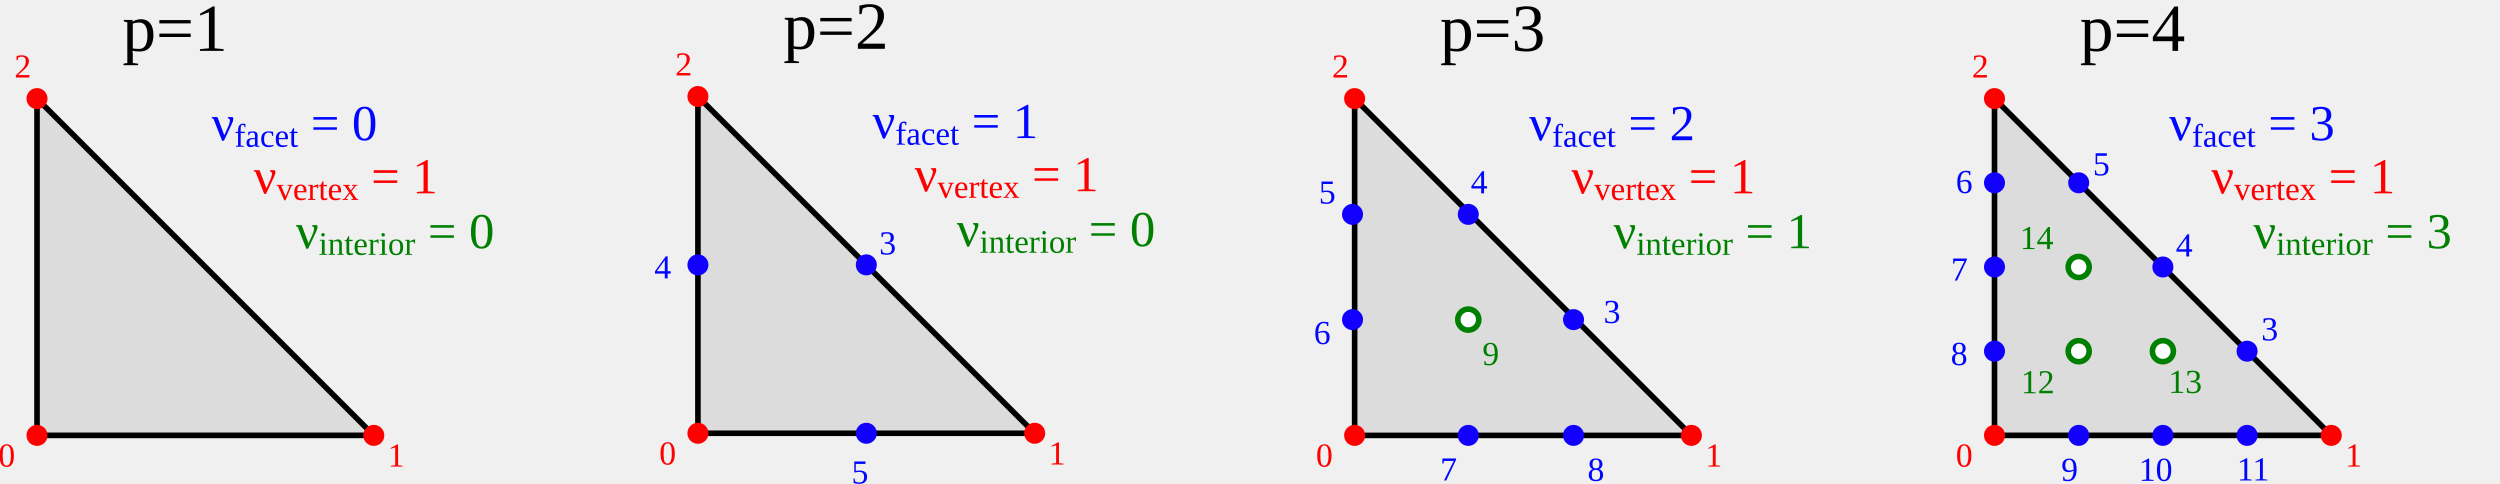
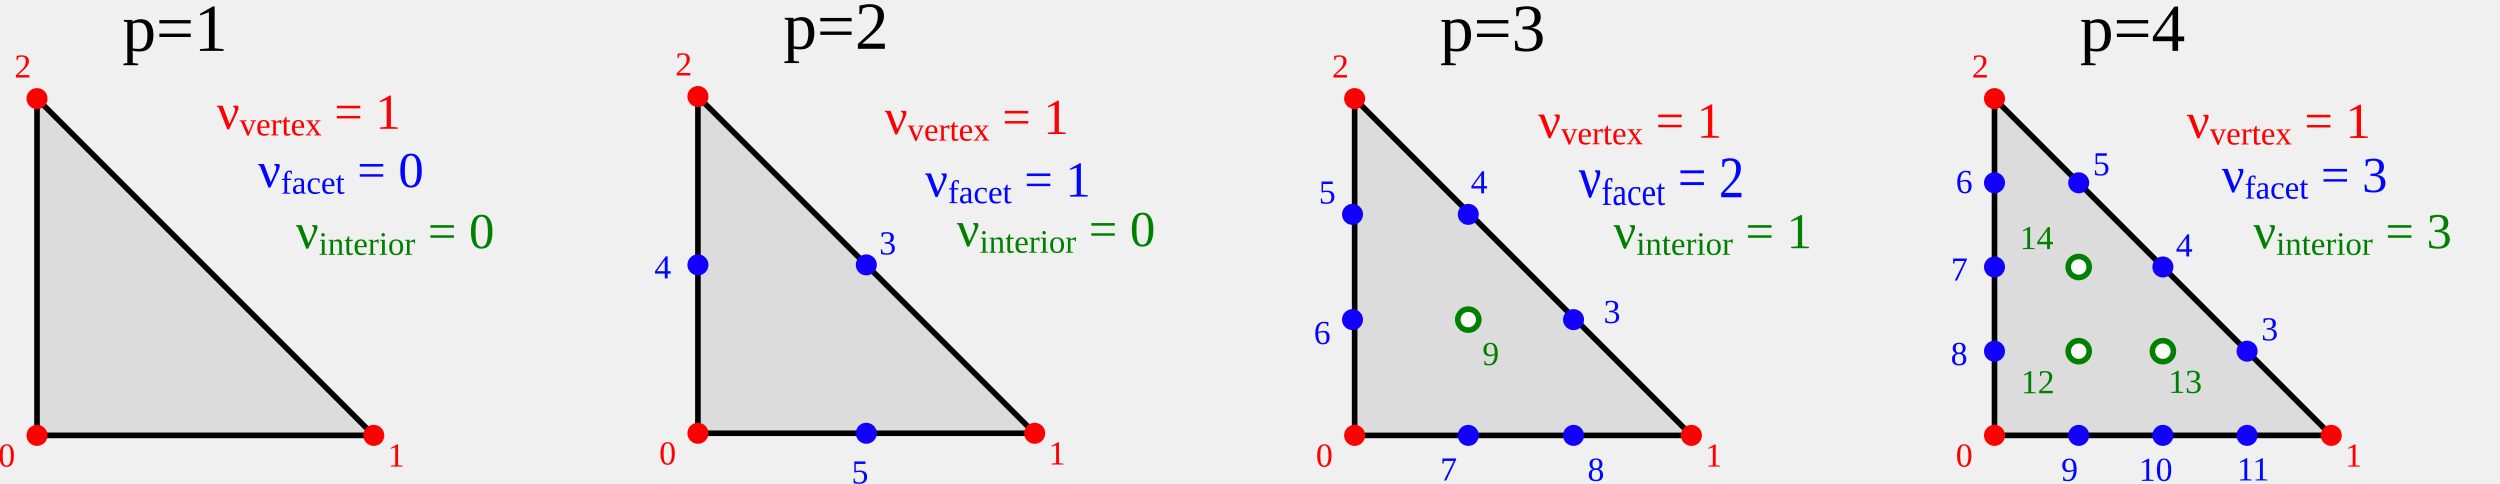
<svg xmlns="http://www.w3.org/2000/svg" width="314.258mm" height="60.814mm" viewBox="0 0 314.258 60.814" version="1.1" id="svg5">
  <defs id="defs2" />
  <g id="layer1" transform="translate(95.93369,-14.06313)">
    <path style="fill:#dcdcdc;fill-opacity:1;stroke:#000000;stroke-width:0.706;stroke-dasharray:none;stroke-opacity:1" d="m 154.781,26.458 v 42.333 l 42.333,10e-7 z" id="path1061" />
    <circle style="fill:#ff0000;fill-opacity:1;stroke:none;stroke-width:0.706;stroke-dasharray:none;stroke-opacity:1" id="path1117" cx="154.781" cy="68.792" r="1.323" />
    <ellipse style="fill:#ff0000;fill-opacity:1;stroke:none;stroke-width:0.706;stroke-dasharray:none;stroke-opacity:1" id="circle1119" cx="197.115" cy="68.792" rx="1.323" ry="1.323" />
    <circle style="fill:#1200ff;fill-opacity:1;stroke:none;stroke-width:0.706;stroke-dasharray:none;stroke-opacity:1" id="circle1127" cx="165.365" cy="68.792" r="1.323" />
    <ellipse style="fill:#1200ff;fill-opacity:1;stroke:none;stroke-width:0.706;stroke-dasharray:none;stroke-opacity:1" id="ellipse1129" cx="175.948" cy="68.792" rx="1.323" ry="1.323" />
    <ellipse style="fill:#1200ff;fill-opacity:1;stroke:none;stroke-width:0.706;stroke-dasharray:none;stroke-opacity:1" id="ellipse1131" cx="186.531" cy="68.792" rx="1.323" ry="1.323" />
    <ellipse style="fill:#1200ff;fill-opacity:1;stroke:none;stroke-width:0.706;stroke-dasharray:none;stroke-opacity:1" id="ellipse1133" cx="186.531" cy="58.208" rx="1.323" ry="1.323" />
    <ellipse style="fill:#ffffff;fill-opacity:1;stroke:#008000;stroke-width:0.706;stroke-dasharray:none;stroke-opacity:1" id="ellipse1135" cx="175.948" cy="58.208" rx="1.323" ry="1.323" />
    <ellipse style="fill:#ffffff;fill-opacity:1;stroke:#008000;stroke-width:0.706;stroke-dasharray:none;stroke-opacity:1" id="ellipse1137" cx="165.365" cy="58.208" rx="1.323" ry="1.323" />
    <ellipse style="fill:#1200ff;fill-opacity:1;stroke:none;stroke-width:0.706;stroke-dasharray:none;stroke-opacity:1" id="ellipse1139" cx="154.781" cy="58.208" rx="1.323" ry="1.323" />
    <ellipse style="fill:#1200ff;fill-opacity:1;stroke:none;stroke-width:0.706;stroke-dasharray:none;stroke-opacity:1" id="ellipse1141" cx="175.948" cy="47.625" rx="1.323" ry="1.323" />
    <ellipse style="fill:#ffffff;fill-opacity:1;stroke:#008000;stroke-width:0.706;stroke-dasharray:none;stroke-opacity:1" id="ellipse1143" cx="165.365" cy="47.625" rx="1.323" ry="1.323" />
    <ellipse style="fill:#1200ff;fill-opacity:1;stroke:none;stroke-width:0.706;stroke-dasharray:none;stroke-opacity:1" id="ellipse1145" cx="154.781" cy="47.625" rx="1.323" ry="1.323" />
    <ellipse style="fill:#1200ff;fill-opacity:1;stroke:none;stroke-width:0.706;stroke-dasharray:none;stroke-opacity:1" id="ellipse1147" cx="165.365" cy="37.042" rx="1.323" ry="1.323" />
    <ellipse style="fill:#1200ff;fill-opacity:1;stroke:none;stroke-width:0.706;stroke-dasharray:none;stroke-opacity:1" id="ellipse1149" cx="154.781" cy="37.042" rx="1.323" ry="1.323" />
    <ellipse style="fill:#ff0000;fill-opacity:1;stroke:none;stroke-width:0.706;stroke-dasharray:none;stroke-opacity:1" id="ellipse1151" cx="154.781" cy="26.458" rx="1.323" ry="1.323" />
    <text xml:space="preserve" style="font-size:4.233px;fill:#ffffff;fill-opacity:1;stroke:#ff0000;stroke-width:0.706;stroke-dasharray:none;stroke-opacity:1" x="149.921" y="72.718" id="text1207">
      <tspan id="tspan1205" style="font-size:4.233px;fill:#ff0000;fill-opacity:1;stroke:none;stroke-width:0.706;stroke-opacity:1" x="149.921" y="72.718">0</tspan>
    </text>
    <text xml:space="preserve" style="font-size:4.233px;fill:#ffffff;fill-opacity:1;stroke:#ff0000;stroke-width:0.706;stroke-dasharray:none;stroke-opacity:1" x="198.869" y="72.718" id="text1263">
      <tspan id="tspan1261" style="font-size:4.233px;fill:#ff0000;fill-opacity:1;stroke:none;stroke-width:0.706;stroke-opacity:1" x="198.869" y="72.718">1</tspan>
    </text>
    <text xml:space="preserve" style="font-size:4.233px;fill:#ffffff;fill-opacity:1;stroke:#ff0000;stroke-width:0.706;stroke-dasharray:none;stroke-opacity:1" x="151.932" y="23.812" id="text1267">
      <tspan id="tspan1265" style="font-size:4.233px;fill:#ff0000;fill-opacity:1;stroke:none;stroke-width:0.706;stroke-opacity:1" x="151.932" y="23.812">2</tspan>
    </text>
    <text xml:space="preserve" style="font-size:4.233px;fill:#0006ff;fill-opacity:1;stroke:none;stroke-width:0.706;stroke-dasharray:none;stroke-opacity:1" x="185.253" y="74.46" id="text1373">
      <tspan id="tspan1371" style="font-size:4.233px;fill:#0006ff;fill-opacity:1;stroke:none;stroke-width:0.706;stroke-opacity:1" x="185.253" y="74.46">11</tspan>
    </text>
    <text xml:space="preserve" style="font-size:4.233px;fill:#0006ff;fill-opacity:1;stroke:none;stroke-width:0.706;stroke-dasharray:none;stroke-opacity:1" x="188.32" y="56.843" id="text1479">
      <tspan id="tspan1477" style="font-size:4.233px;fill:#0006ff;fill-opacity:1;stroke:none;stroke-width:0.706;stroke-opacity:1" x="188.32" y="56.843">3</tspan>
    </text>
    <text xml:space="preserve" style="font-size:4.233px;fill:#0006ff;fill-opacity:1;stroke:none;stroke-width:0.706;stroke-dasharray:none;stroke-opacity:1" x="177.58" y="46.302" id="text1483">
      <tspan id="tspan1481" style="font-size:4.233px;fill:#0006ff;fill-opacity:1;stroke:none;stroke-width:0.706;stroke-opacity:1" x="177.58" y="46.302">4</tspan>
    </text>
    <text xml:space="preserve" style="font-size:4.233px;fill:#0006ff;fill-opacity:1;stroke:none;stroke-width:0.706;stroke-dasharray:none;stroke-opacity:1" x="167.153" y="36.096" id="text1487">
      <tspan id="tspan1485" style="font-size:4.233px;fill:#0006ff;fill-opacity:1;stroke:none;stroke-width:0.706;stroke-opacity:1" x="167.153" y="36.096">5</tspan>
    </text>
    <text xml:space="preserve" style="font-size:4.233px;fill:#0006ff;fill-opacity:1;stroke:none;stroke-width:0.706;stroke-dasharray:none;stroke-opacity:1" x="149.913" y="38.322" id="text1491">
      <tspan id="tspan1489" style="font-size:4.233px;fill:#0006ff;fill-opacity:1;stroke:none;stroke-width:0.706;stroke-opacity:1" x="149.913" y="38.322">6</tspan>
    </text>
    <text xml:space="preserve" style="font-size:4.233px;fill:#0006ff;fill-opacity:1;stroke:none;stroke-width:0.706;stroke-dasharray:none;stroke-opacity:1" x="149.303" y="49.325" id="text1495">
      <tspan id="tspan1493" style="font-size:4.233px;fill:#0006ff;fill-opacity:1;stroke:none;stroke-width:0.706;stroke-opacity:1" x="149.303" y="49.325">7</tspan>
    </text>
    <text xml:space="preserve" style="font-size:4.233px;fill:#0006ff;fill-opacity:1;stroke:none;stroke-width:0.706;stroke-dasharray:none;stroke-opacity:1" x="149.282" y="59.95" id="text1499">
      <tspan id="tspan1497" style="font-size:4.233px;fill:#0006ff;fill-opacity:1;stroke:none;stroke-width:0.706;stroke-opacity:1" x="149.282" y="59.95">8</tspan>
    </text>
    <text xml:space="preserve" style="font-size:4.233px;fill:#0006ff;fill-opacity:1;stroke:none;stroke-width:0.706;stroke-dasharray:none;stroke-opacity:1" x="163.163" y="74.502" id="text1503">
      <tspan id="tspan1501" style="font-size:4.233px;fill:#0006ff;fill-opacity:1;stroke:none;stroke-width:0.706;stroke-opacity:1" x="163.163" y="74.502">9</tspan>
    </text>
    <text xml:space="preserve" style="font-size:4.233px;fill:#0006ff;fill-opacity:1;stroke:none;stroke-width:0.706;stroke-dasharray:none;stroke-opacity:1" x="172.925" y="74.507" id="text1511">
      <tspan id="tspan1509" style="font-size:4.233px;fill:#0006ff;fill-opacity:1;stroke:none;stroke-width:0.706;stroke-opacity:1" x="172.925" y="74.507">10</tspan>
    </text>
    <text xml:space="preserve" style="font-size:4.233px;fill:#008000;fill-opacity:1;stroke:none;stroke-width:0.706;stroke-dasharray:none;stroke-opacity:1" x="176.638" y="63.458" id="text1515">
      <tspan id="tspan1513" style="font-size:4.233px;fill:#008000;fill-opacity:1;stroke:none;stroke-width:0.706;stroke-opacity:1" x="176.638" y="63.458">13</tspan>
    </text>
    <text xml:space="preserve" style="font-size:4.233px;fill:#008000;fill-opacity:1;stroke:none;stroke-width:0.706;stroke-dasharray:none;stroke-opacity:1" x="158.096" y="63.5" id="text1519">
      <tspan id="tspan1517" style="font-size:4.233px;fill:#008000;fill-opacity:1;stroke:none;stroke-width:0.706;stroke-opacity:1" x="158.096" y="63.5">12</tspan>
    </text>
    <text xml:space="preserve" style="font-size:4.233px;fill:#008000;fill-opacity:1;stroke:none;stroke-width:0.706;stroke-dasharray:none;stroke-opacity:1" x="157.96" y="45.373" id="text1523">
      <tspan id="tspan1521" style="font-size:4.233px;fill:#008000;fill-opacity:1;stroke:none;stroke-width:0.706;stroke-opacity:1" x="157.96" y="45.373">14</tspan>
    </text>
-     <text xml:space="preserve" style="font-size:6.35px;fill:#0006ff;fill-opacity:1;stroke:none;stroke-width:0.706;stroke-dasharray:none;stroke-opacity:1" x="176.731" y="31.686" id="text1629">
-       <tspan id="tspan1627" style="font-size:6.35px;stroke-width:0.706" x="176.731" y="31.686">ν<tspan style="font-size:65%;baseline-shift:sub" id="tspan2357">facet</tspan> = 3</tspan>
+     <text xml:space="preserve" style="font-size:6.35px;fill:#0006ff;fill-opacity:1;stroke:none;stroke-width:0.706;stroke-dasharray:none;stroke-opacity:1" x="183.352" y="38.201" id="text1629">
+       <tspan id="tspan1627" style="font-size:6.35px;stroke-width:0.706" x="183.352" y="38.201">ν<tspan style="font-size:65%;baseline-shift:sub" id="tspan2357">facet</tspan> = 3</tspan>
    </text>
    <text xml:space="preserve" style="font-size:6.35px;fill:#0006ff;fill-opacity:1;stroke:none;stroke-width:0.706;stroke-dasharray:none;stroke-opacity:1" x="54.24" y="63.5" id="text2361">
      <tspan id="tspan2359" style="stroke-width:0.706" x="54.24" y="63.5" />
    </text>
-     <text xml:space="preserve" style="font-size:6.35px;fill:#ff0000;fill-opacity:1;stroke:none;stroke-width:0.706;stroke-dasharray:none;stroke-opacity:1" x="182.023" y="38.365" id="text2365">
-       <tspan id="tspan2363" style="fill:#ff0000;fill-opacity:1;stroke-width:0.706" x="182.023" y="38.365">ν<tspan style="font-size:65%;baseline-shift:sub" id="tspan2473">vertex</tspan> = 1</tspan>
+     <text xml:space="preserve" style="font-size:6.35px;fill:#ff0000;fill-opacity:1;stroke:none;stroke-width:0.706;stroke-dasharray:none;stroke-opacity:1" x="178.972" y="31.396" id="text2365">
+       <tspan id="tspan2363" style="fill:#ff0000;fill-opacity:1;stroke-width:0.706" x="178.972" y="31.396">ν<tspan style="font-size:65%;baseline-shift:sub" id="tspan2473">vertex</tspan> = 1</tspan>
    </text>
    <text xml:space="preserve" style="font-size:6.35px;fill:#008000;fill-opacity:1;stroke:none;stroke-width:0.706;stroke-dasharray:none;stroke-opacity:1" x="187.314" y="45.269" id="text2369">
      <tspan id="tspan2367" style="fill:#008000;fill-opacity:1;stroke-width:0.706" x="187.314" y="45.269">ν<tspan style="font-size:65%;baseline-shift:sub" id="tspan2475">interior</tspan> = 3</tspan>
    </text>
    <text xml:space="preserve" style="font-size:8.467px;fill:#008000;fill-opacity:1;stroke:none;stroke-width:0.706;stroke-dasharray:none;stroke-opacity:1" x="165.506" y="20.458" id="text2479">
      <tspan id="tspan2477" style="font-size:8.467px;fill:#000000;fill-opacity:1;stroke-width:0.706" x="165.506" y="20.458">p=4</tspan>
    </text>
    <path style="fill:#dcdcdc;fill-opacity:1;stroke:#000000;stroke-width:0.706;stroke-dasharray:none;stroke-opacity:1" d="M -8.202,26.194 V 68.527 l 42.333,10e-7 z" id="path2583" />
    <circle style="fill:#ff0000;fill-opacity:1;stroke:none;stroke-width:0.706;stroke-dasharray:none;stroke-opacity:1" id="circle2585" cx="-8.202" cy="68.527" r="1.323" />
    <ellipse style="fill:#ff0000;fill-opacity:1;stroke:none;stroke-width:0.706;stroke-dasharray:none;stroke-opacity:1" id="ellipse2587" cx="34.131" cy="68.527" rx="1.323" ry="1.323" />
    <ellipse style="fill:#1200ff;fill-opacity:1;stroke:none;stroke-width:0.706;stroke-dasharray:none;stroke-opacity:1" id="ellipse2591" cx="12.965" cy="68.527" rx="1.323" ry="1.323" />
    <ellipse style="fill:#1200ff;fill-opacity:1;stroke:none;stroke-width:0.706;stroke-dasharray:none;stroke-opacity:1" id="ellipse2603" cx="12.965" cy="47.36" rx="1.323" ry="1.323" />
    <ellipse style="fill:#1200ff;fill-opacity:1;stroke:none;stroke-width:0.706;stroke-dasharray:none;stroke-opacity:1" id="ellipse2607" cx="-8.202" cy="47.36" rx="1.323" ry="1.323" />
    <ellipse style="fill:#ff0000;fill-opacity:1;stroke:none;stroke-width:0.706;stroke-dasharray:none;stroke-opacity:1" id="ellipse2613" cx="-8.202" cy="26.194" rx="1.323" ry="1.323" />
    <text xml:space="preserve" style="font-size:4.233px;fill:#ffffff;fill-opacity:1;stroke:#ff0000;stroke-width:0.706;stroke-dasharray:none;stroke-opacity:1" x="-13.062" y="72.453" id="text2617">
      <tspan id="tspan2615" style="font-size:4.233px;fill:#ff0000;fill-opacity:1;stroke:none;stroke-width:0.706;stroke-opacity:1" x="-13.062" y="72.453">0</tspan>
    </text>
    <text xml:space="preserve" style="font-size:4.233px;fill:#ffffff;fill-opacity:1;stroke:#ff0000;stroke-width:0.706;stroke-dasharray:none;stroke-opacity:1" x="35.886" y="72.453" id="text2621">
      <tspan id="tspan2619" style="font-size:4.233px;fill:#ff0000;fill-opacity:1;stroke:none;stroke-width:0.706;stroke-opacity:1" x="35.886" y="72.453">1</tspan>
    </text>
    <text xml:space="preserve" style="font-size:4.233px;fill:#ffffff;fill-opacity:1;stroke:#ff0000;stroke-width:0.706;stroke-dasharray:none;stroke-opacity:1" x="-11.051" y="23.548" id="text2625">
      <tspan id="tspan2623" style="font-size:4.233px;fill:#ff0000;fill-opacity:1;stroke:none;stroke-width:0.706;stroke-opacity:1" x="-11.051" y="23.548">2</tspan>
    </text>
    <text xml:space="preserve" style="font-size:4.233px;fill:#0006ff;fill-opacity:1;stroke:none;stroke-width:0.706;stroke-dasharray:none;stroke-opacity:1" x="14.597" y="46.037" id="text2637">
      <tspan id="tspan2635" style="font-size:4.233px;fill:#0006ff;fill-opacity:1;stroke:none;stroke-width:0.706;stroke-opacity:1" x="14.597" y="46.037">3</tspan>
    </text>
    <text xml:space="preserve" style="font-size:4.233px;fill:#0006ff;fill-opacity:1;stroke:none;stroke-width:0.706;stroke-dasharray:none;stroke-opacity:1" x="-13.68" y="49.06" id="text2649">
      <tspan id="tspan2647" style="font-size:4.233px;fill:#0006ff;fill-opacity:1;stroke:none;stroke-width:0.706;stroke-opacity:1" x="-13.68" y="49.06">4</tspan>
    </text>
    <text xml:space="preserve" style="font-size:4.233px;fill:#0006ff;fill-opacity:1;stroke:none;stroke-width:0.706;stroke-dasharray:none;stroke-opacity:1" x="11.11" y="74.835" id="text2661">
      <tspan id="tspan2659" style="font-size:4.233px;fill:#0006ff;fill-opacity:1;stroke:none;stroke-width:0.706;stroke-opacity:1" x="11.11" y="74.835">5</tspan>
    </text>
-     <text xml:space="preserve" style="font-size:6.35px;fill:#0006ff;fill-opacity:1;stroke:none;stroke-width:0.706;stroke-dasharray:none;stroke-opacity:1" x="13.748" y="31.422" id="text2679">
-       <tspan id="tspan2677" style="font-size:6.35px;stroke-width:0.706" x="13.748" y="31.422">ν<tspan style="font-size:65%;baseline-shift:sub" id="tspan2675">facet</tspan> = 1</tspan>
+     <text xml:space="preserve" style="font-size:6.35px;fill:#0006ff;fill-opacity:1;stroke:none;stroke-width:0.706;stroke-dasharray:none;stroke-opacity:1" x="20.354" y="38.775" id="text2679">
+       <tspan id="tspan2677" style="font-size:6.35px;stroke-width:0.706" x="20.354" y="38.775">ν<tspan style="font-size:65%;baseline-shift:sub" id="tspan2675">facet</tspan> = 1</tspan>
    </text>
-     <text xml:space="preserve" style="font-size:6.35px;fill:#ff0000;fill-opacity:1;stroke:none;stroke-width:0.706;stroke-dasharray:none;stroke-opacity:1" x="19.039" y="38.1" id="text2685">
-       <tspan id="tspan2683" style="fill:#ff0000;fill-opacity:1;stroke-width:0.706" x="19.039" y="38.1">ν<tspan style="font-size:65%;baseline-shift:sub" id="tspan2681">vertex</tspan> = 1</tspan>
+     <text xml:space="preserve" style="font-size:6.35px;fill:#ff0000;fill-opacity:1;stroke:none;stroke-width:0.706;stroke-dasharray:none;stroke-opacity:1" x="15.286" y="30.91" id="text2685">
+       <tspan id="tspan2683" style="fill:#ff0000;fill-opacity:1;stroke-width:0.706" x="15.286" y="30.91">ν<tspan style="font-size:65%;baseline-shift:sub" id="tspan2681">vertex</tspan> = 1</tspan>
    </text>
    <text xml:space="preserve" style="font-size:6.35px;fill:#008000;fill-opacity:1;stroke:none;stroke-width:0.706;stroke-dasharray:none;stroke-opacity:1" x="24.331" y="45.005" id="text2691">
      <tspan id="tspan2689" style="fill:#008000;fill-opacity:1;stroke-width:0.706" x="24.331" y="45.005">ν<tspan style="font-size:65%;baseline-shift:sub" id="tspan2687">interior</tspan> = 0</tspan>
    </text>
    <text xml:space="preserve" style="font-size:8.467px;fill:#008000;fill-opacity:1;stroke:none;stroke-width:0.706;stroke-dasharray:none;stroke-opacity:1" x="2.523" y="20.193" id="text2695">
      <tspan id="tspan2693" style="font-size:8.467px;fill:#000000;fill-opacity:1;stroke-width:0.706" x="2.523" y="20.193">p=2</tspan>
    </text>
    <path style="fill:#dcdcdc;fill-opacity:1;stroke:#000000;stroke-width:0.706;stroke-dasharray:none;stroke-opacity:1" d="M 74.348,26.458 V 68.792 l 42.333,10e-7 z" id="path2697" />
    <circle style="fill:#ff0000;fill-opacity:1;stroke:none;stroke-width:0.706;stroke-dasharray:none;stroke-opacity:1" id="circle2699" cx="74.348" cy="68.792" r="1.323" />
    <ellipse style="fill:#ff0000;fill-opacity:1;stroke:none;stroke-width:0.706;stroke-dasharray:none;stroke-opacity:1" id="ellipse2701" cx="116.681" cy="68.792" rx="1.323" ry="1.323" />
    <circle style="fill:#1200ff;fill-opacity:1;stroke:none;stroke-width:0.706;stroke-dasharray:none;stroke-opacity:1" id="circle2703" cx="88.635" cy="68.792" r="1.323" />
    <ellipse style="fill:#1200ff;fill-opacity:1;stroke:none;stroke-width:0.706;stroke-dasharray:none;stroke-opacity:1" id="ellipse2707" cx="101.865" cy="68.792" rx="1.323" ry="1.323" />
    <ellipse style="fill:#1200ff;fill-opacity:1;stroke:none;stroke-width:0.706;stroke-dasharray:none;stroke-opacity:1" id="ellipse2709" cx="101.865" cy="54.24" rx="1.323" ry="1.323" />
    <ellipse style="fill:#ffffff;fill-opacity:1;stroke:#008000;stroke-width:0.706;stroke-dasharray:none;stroke-opacity:1" id="ellipse2713" cx="88.635" cy="54.24" rx="1.323" ry="1.323" />
    <ellipse style="fill:#1200ff;fill-opacity:1;stroke:none;stroke-width:0.706;stroke-dasharray:none;stroke-opacity:1" id="ellipse2715" cx="74.083" cy="54.24" rx="1.323" ry="1.323" />
    <ellipse style="fill:#1200ff;fill-opacity:1;stroke:none;stroke-width:0.706;stroke-dasharray:none;stroke-opacity:1" id="ellipse2723" cx="88.635" cy="41.01" rx="1.323" ry="1.323" />
    <ellipse style="fill:#1200ff;fill-opacity:1;stroke:none;stroke-width:0.706;stroke-dasharray:none;stroke-opacity:1" id="ellipse2725" cx="74.083" cy="41.01" rx="1.323" ry="1.323" />
    <ellipse style="fill:#ff0000;fill-opacity:1;stroke:none;stroke-width:0.706;stroke-dasharray:none;stroke-opacity:1" id="ellipse2727" cx="74.348" cy="26.458" rx="1.323" ry="1.323" />
    <text xml:space="preserve" style="font-size:4.233px;fill:#ffffff;fill-opacity:1;stroke:#ff0000;stroke-width:0.706;stroke-dasharray:none;stroke-opacity:1" x="69.488" y="72.718" id="text2731">
      <tspan id="tspan2729" style="font-size:4.233px;fill:#ff0000;fill-opacity:1;stroke:none;stroke-width:0.706;stroke-opacity:1" x="69.488" y="72.718">0</tspan>
    </text>
    <text xml:space="preserve" style="font-size:4.233px;fill:#ffffff;fill-opacity:1;stroke:#ff0000;stroke-width:0.706;stroke-dasharray:none;stroke-opacity:1" x="118.436" y="72.718" id="text2735">
      <tspan id="tspan2733" style="font-size:4.233px;fill:#ff0000;fill-opacity:1;stroke:none;stroke-width:0.706;stroke-opacity:1" x="118.436" y="72.718">1</tspan>
    </text>
    <text xml:space="preserve" style="font-size:4.233px;fill:#ffffff;fill-opacity:1;stroke:#ff0000;stroke-width:0.706;stroke-dasharray:none;stroke-opacity:1" x="71.499" y="23.813" id="text2739">
      <tspan id="tspan2737" style="font-size:4.233px;fill:#ff0000;fill-opacity:1;stroke:none;stroke-width:0.706;stroke-opacity:1" x="71.499" y="23.813">2</tspan>
    </text>
    <text xml:space="preserve" style="font-size:4.233px;fill:#0006ff;fill-opacity:1;stroke:none;stroke-width:0.706;stroke-dasharray:none;stroke-opacity:1" x="103.624" y="74.502" id="text2743">
      <tspan id="tspan2741" style="font-size:4.233px;fill:#0006ff;fill-opacity:1;stroke:none;stroke-width:0.706;stroke-opacity:1" x="103.624" y="74.502">8</tspan>
    </text>
    <text xml:space="preserve" style="font-size:4.233px;fill:#0006ff;fill-opacity:1;stroke:none;stroke-width:0.706;stroke-dasharray:none;stroke-opacity:1" x="105.643" y="54.659" id="text2747">
      <tspan id="tspan2745" style="font-size:4.233px;fill:#0006ff;fill-opacity:1;stroke:none;stroke-width:0.706;stroke-opacity:1" x="105.643" y="54.659">3</tspan>
    </text>
    <text xml:space="preserve" style="font-size:4.233px;fill:#0006ff;fill-opacity:1;stroke:none;stroke-width:0.706;stroke-dasharray:none;stroke-opacity:1" x="88.944" y="38.365" id="text2755">
      <tspan id="tspan2753" style="font-size:4.233px;fill:#0006ff;fill-opacity:1;stroke:none;stroke-width:0.706;stroke-opacity:1" x="88.944" y="38.365">4</tspan>
    </text>
    <text xml:space="preserve" style="font-size:4.233px;fill:#0006ff;fill-opacity:1;stroke:none;stroke-width:0.706;stroke-dasharray:none;stroke-opacity:1" x="69.848" y="39.645" id="text2759">
      <tspan id="tspan2757" style="font-size:4.233px;fill:#0006ff;fill-opacity:1;stroke:none;stroke-width:0.706;stroke-opacity:1" x="69.848" y="39.645">5</tspan>
    </text>
    <text xml:space="preserve" style="font-size:4.233px;fill:#0006ff;fill-opacity:1;stroke:none;stroke-width:0.706;stroke-dasharray:none;stroke-opacity:1" x="69.215" y="57.305" id="text2767">
      <tspan id="tspan2765" style="font-size:4.233px;fill:#0006ff;fill-opacity:1;stroke:none;stroke-width:0.706;stroke-opacity:1" x="69.215" y="57.305">6</tspan>
    </text>
    <text xml:space="preserve" style="font-size:4.233px;fill:#0006ff;fill-opacity:1;stroke:none;stroke-width:0.706;stroke-dasharray:none;stroke-opacity:1" x="85.098" y="74.46" id="text2771">
      <tspan id="tspan2769" style="font-size:4.233px;fill:#0006ff;fill-opacity:1;stroke:none;stroke-width:0.706;stroke-opacity:1" x="85.098" y="74.46">7</tspan>
    </text>
    <text xml:space="preserve" style="font-size:4.233px;fill:#008000;fill-opacity:1;stroke:none;stroke-width:0.706;stroke-dasharray:none;stroke-opacity:1" x="90.403" y="59.95" id="text2783">
      <tspan id="tspan2781" style="font-size:4.233px;fill:#008000;fill-opacity:1;stroke:none;stroke-width:0.706;stroke-opacity:1" x="90.403" y="59.95">9</tspan>
    </text>
-     <text xml:space="preserve" style="font-size:6.35px;fill:#0006ff;fill-opacity:1;stroke:none;stroke-width:0.706;stroke-dasharray:none;stroke-opacity:1" x="96.298" y="31.687" id="text2793">
-       <tspan id="tspan2791" style="font-size:6.35px;stroke-width:0.706" x="96.298" y="31.687">ν<tspan style="font-size:65%;baseline-shift:sub" id="tspan2789">facet</tspan> = 2</tspan>
+     <text xml:space="preserve" style="font-size:6.859px;fill:#0006ff;fill-opacity:1;stroke:none;stroke-width:0.762;stroke-dasharray:none;stroke-opacity:1" x="110.72" y="35.981" id="text2793" transform="scale(0.9258168,1.080127)">
+       <tspan id="tspan2791" style="font-size:6.859px;stroke-width:0.762" x="110.72" y="35.981">ν<tspan style="font-size:4.458px;baseline-shift:sub;stroke-width:0.762" id="tspan2789">facet</tspan> = 2</tspan>
    </text>
-     <text xml:space="preserve" style="font-size:6.35px;fill:#ff0000;fill-opacity:1;stroke:none;stroke-width:0.706;stroke-dasharray:none;stroke-opacity:1" x="101.589" y="38.365" id="text2799">
-       <tspan id="tspan2797" style="fill:#ff0000;fill-opacity:1;stroke-width:0.706" x="101.589" y="38.365">ν<tspan style="font-size:65%;baseline-shift:sub" id="tspan2795">vertex</tspan> = 1</tspan>
+     <text xml:space="preserve" style="font-size:6.35px;fill:#ff0000;fill-opacity:1;stroke:none;stroke-width:0.706;stroke-dasharray:none;stroke-opacity:1" x="97.421" y="31.372" id="text2799">
+       <tspan id="tspan2797" style="fill:#ff0000;fill-opacity:1;stroke-width:0.706" x="97.421" y="31.372">ν<tspan style="font-size:65%;baseline-shift:sub" id="tspan2795">vertex</tspan> = 1</tspan>
    </text>
    <text xml:space="preserve" style="font-size:6.35px;fill:#008000;fill-opacity:1;stroke:none;stroke-width:0.706;stroke-dasharray:none;stroke-opacity:1" x="106.881" y="45.269" id="text2805">
      <tspan id="tspan2803" style="fill:#008000;fill-opacity:1;stroke-width:0.706" x="106.881" y="45.269">ν<tspan style="font-size:65%;baseline-shift:sub" id="tspan2801">interior</tspan> = 1</tspan>
    </text>
    <text xml:space="preserve" style="font-size:8.467px;fill:#008000;fill-opacity:1;stroke:none;stroke-width:0.706;stroke-dasharray:none;stroke-opacity:1" x="85.073" y="20.458" id="text2809">
      <tspan id="tspan2807" style="font-size:8.467px;fill:#000000;fill-opacity:1;stroke-width:0.706" x="85.073" y="20.458">p=3</tspan>
    </text>
    <path style="fill:#dcdcdc;fill-opacity:1;stroke:#000000;stroke-width:0.706;stroke-dasharray:none;stroke-opacity:1" d="m -91.281,26.458 v 42.333 l 42.333,10e-7 z" id="path2811" />
    <circle style="fill:#ff0000;fill-opacity:1;stroke:none;stroke-width:0.706;stroke-dasharray:none;stroke-opacity:1" id="circle2813" cx="-91.281" cy="68.792" r="1.323" />
    <ellipse style="fill:#ff0000;fill-opacity:1;stroke:none;stroke-width:0.706;stroke-dasharray:none;stroke-opacity:1" id="ellipse2815" cx="-48.948" cy="68.792" rx="1.323" ry="1.323" />
    <ellipse style="fill:#ff0000;fill-opacity:1;stroke:none;stroke-width:0.706;stroke-dasharray:none;stroke-opacity:1" id="ellipse2823" cx="-91.281" cy="26.458" rx="1.323" ry="1.323" />
    <text xml:space="preserve" style="font-size:4.233px;fill:#ffffff;fill-opacity:1;stroke:#ff0000;stroke-width:0.706;stroke-dasharray:none;stroke-opacity:1" x="-96.141" y="72.718" id="text2827">
      <tspan id="tspan2825" style="font-size:4.233px;fill:#ff0000;fill-opacity:1;stroke:none;stroke-width:0.706;stroke-opacity:1" x="-96.141" y="72.718">0</tspan>
    </text>
    <text xml:space="preserve" style="font-size:4.233px;fill:#ffffff;fill-opacity:1;stroke:#ff0000;stroke-width:0.706;stroke-dasharray:none;stroke-opacity:1" x="-47.193" y="72.718" id="text2831">
      <tspan id="tspan2829" style="font-size:4.233px;fill:#ff0000;fill-opacity:1;stroke:none;stroke-width:0.706;stroke-opacity:1" x="-47.193" y="72.718">1</tspan>
    </text>
    <text xml:space="preserve" style="font-size:4.233px;fill:#ffffff;fill-opacity:1;stroke:#ff0000;stroke-width:0.706;stroke-dasharray:none;stroke-opacity:1" x="-94.13" y="23.812" id="text2835">
      <tspan id="tspan2833" style="font-size:4.233px;fill:#ff0000;fill-opacity:1;stroke:none;stroke-width:0.706;stroke-opacity:1" x="-94.13" y="23.812">2</tspan>
    </text>
-     <text xml:space="preserve" style="font-size:6.35px;fill:#0006ff;fill-opacity:1;stroke:none;stroke-width:0.706;stroke-dasharray:none;stroke-opacity:1" x="-69.331" y="31.686" id="text2853">
-       <tspan id="tspan2851" style="font-size:6.35px;stroke-width:0.706" x="-69.331" y="31.686">ν<tspan style="font-size:65%;baseline-shift:sub" id="tspan2551">facet</tspan> = 0</tspan>
+     <text xml:space="preserve" style="font-size:6.35px;fill:#0006ff;fill-opacity:1;stroke:none;stroke-width:0.706;stroke-dasharray:none;stroke-opacity:1" x="-63.498" y="37.584" id="text2853">
+       <tspan id="tspan2851" style="font-size:6.35px;stroke-width:0.706" x="-63.498" y="37.584">ν<tspan style="font-size:65%;baseline-shift:sub" id="tspan2551">facet</tspan> = 0</tspan>
    </text>
-     <text xml:space="preserve" style="font-size:6.35px;fill:#ff0000;fill-opacity:1;stroke:none;stroke-width:0.706;stroke-dasharray:none;stroke-opacity:1" x="-64.04" y="38.365" id="text2859">
-       <tspan id="tspan2857" style="fill:#ff0000;fill-opacity:1;stroke-width:0.706" x="-64.04" y="38.365">ν<tspan style="font-size:65%;baseline-shift:sub" id="tspan2855">vertex</tspan> = 1</tspan>
+     <text xml:space="preserve" style="font-size:6.35px;fill:#ff0000;fill-opacity:1;stroke:none;stroke-width:0.706;stroke-dasharray:none;stroke-opacity:1" x="-68.679" y="30.254" id="text2859">
+       <tspan id="tspan2857" style="fill:#ff0000;fill-opacity:1;stroke-width:0.706" x="-68.679" y="30.254">ν<tspan style="font-size:65%;baseline-shift:sub" id="tspan2855">vertex</tspan> = 1</tspan>
    </text>
    <text xml:space="preserve" style="font-size:6.35px;fill:#008000;fill-opacity:1;stroke:none;stroke-width:0.706;stroke-dasharray:none;stroke-opacity:1" x="-58.748" y="45.269" id="text2865">
      <tspan id="tspan2863" style="fill:#008000;fill-opacity:1;stroke-width:0.706" x="-58.748" y="45.269">ν<tspan style="font-size:65%;baseline-shift:sub" id="tspan2861">interior</tspan> = 0</tspan>
    </text>
    <text xml:space="preserve" style="font-size:8.467px;fill:#008000;fill-opacity:1;stroke:none;stroke-width:0.706;stroke-dasharray:none;stroke-opacity:1" x="-80.556" y="20.458" id="text2869">
      <tspan id="tspan2867" style="font-size:8.467px;fill:#000000;fill-opacity:1;stroke-width:0.706" x="-80.556" y="20.458">p=1</tspan>
    </text>
  </g>
</svg>
